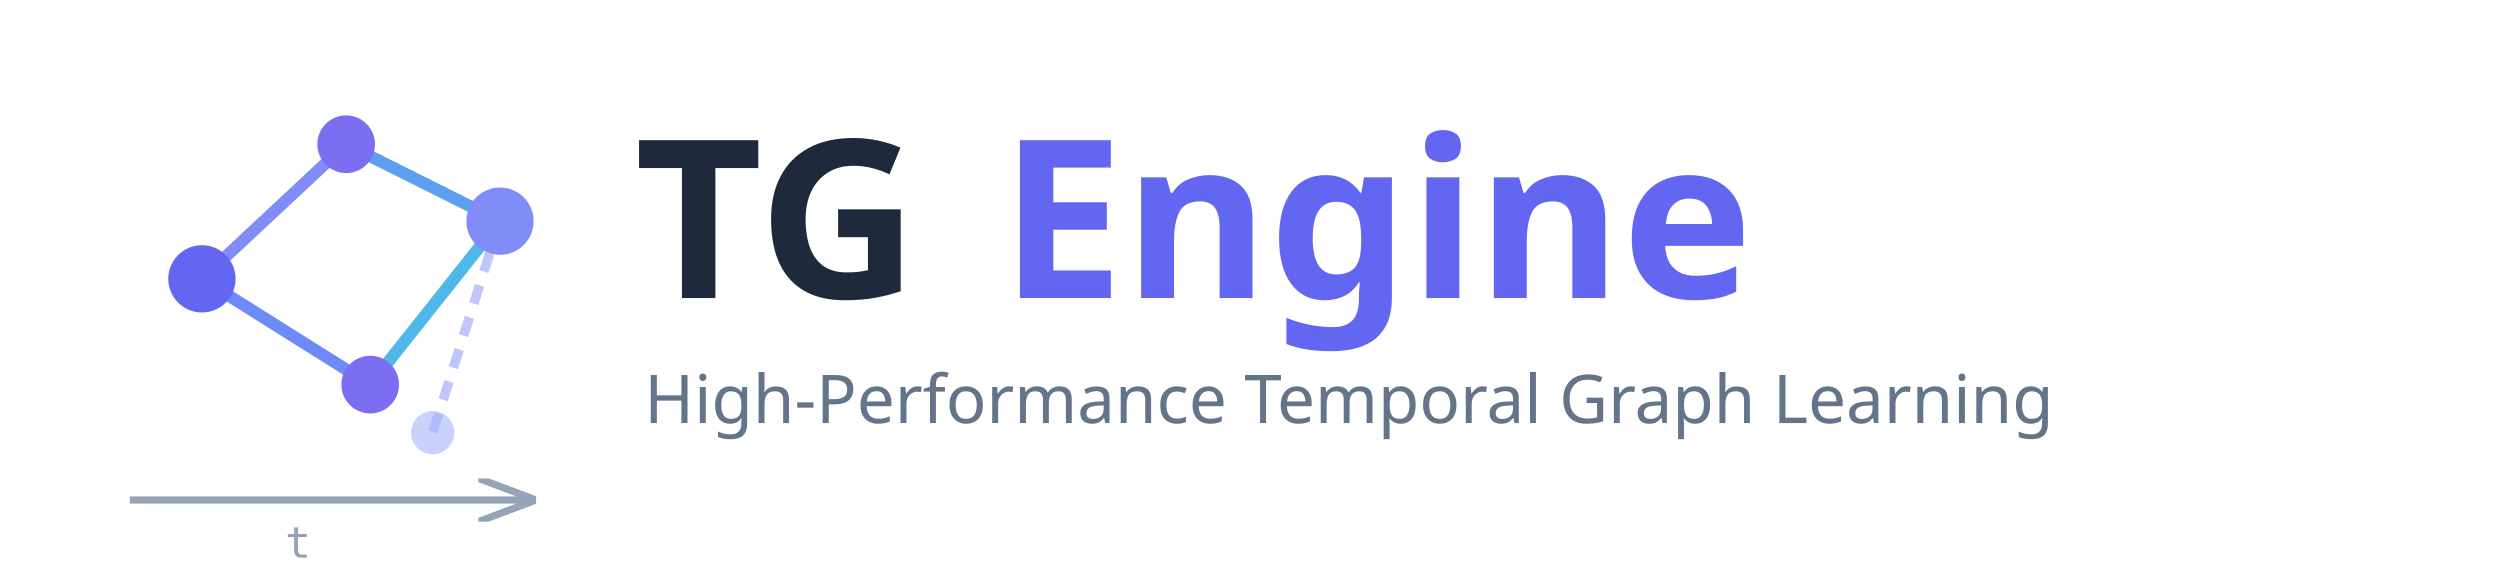
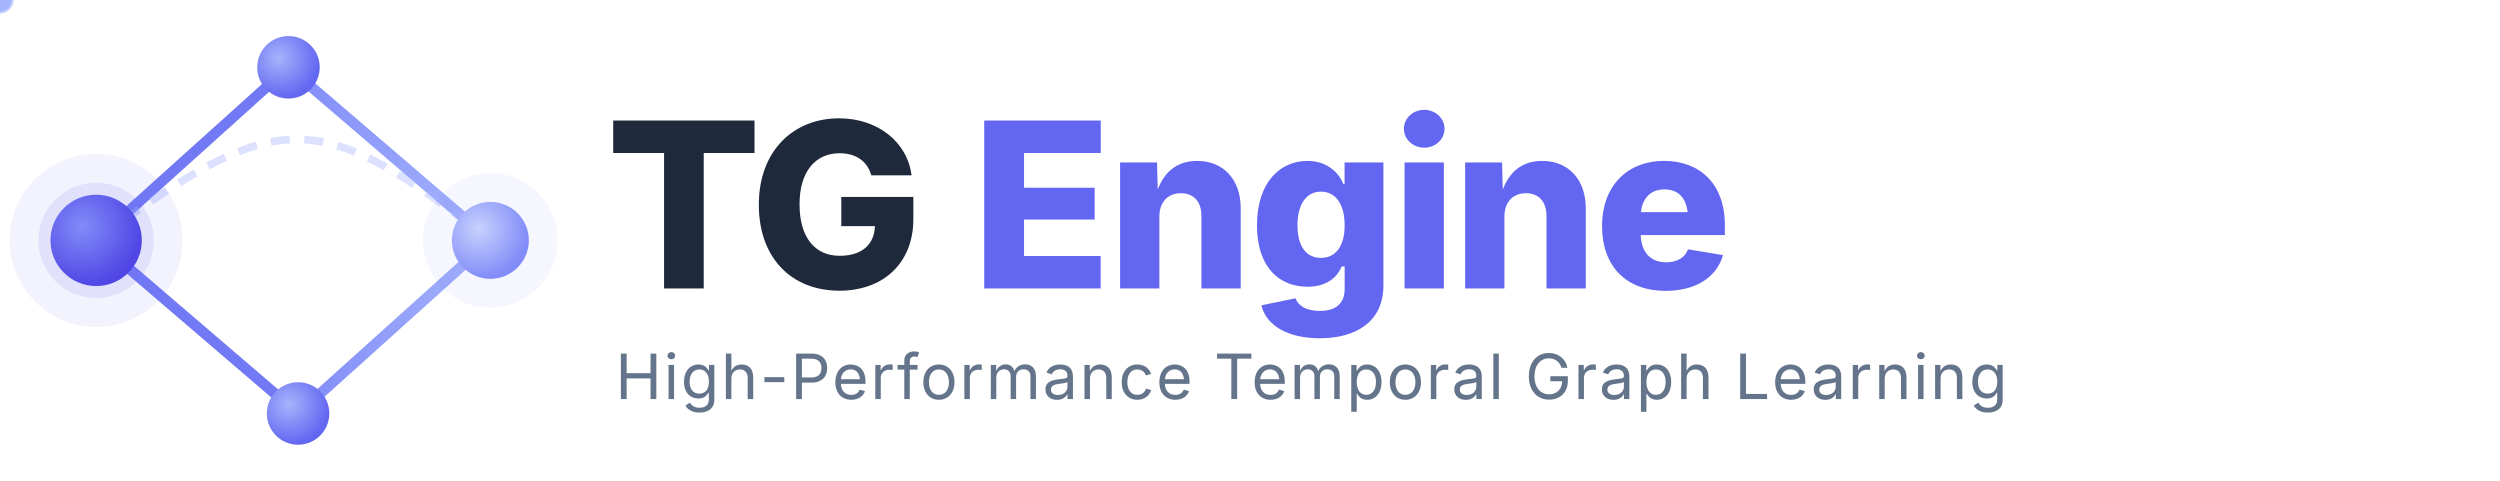
- <svg xmlns="http://www.w3.org/2000/svg" viewBox="0 0 520 120">
+ <svg xmlns="http://www.w3.org/2000/svg" viewBox="0 0 520 100">
  <defs>
-     <marker id="arrow" markerWidth="8" markerHeight="6" refX="7" refY="3" orient="auto">
-       <path d="M0,0 L8,3 L0,6" fill="none" stroke="#94a3b8" stroke-width="1" />
-     </marker>
+     <style>
+       @keyframes pulse-hub {
+         0%, 100% { r: 18; opacity: 0.08; }
+         50%       { r: 26; opacity: 0.02; }
+       }
+       @keyframes pulse-hub2 {
+         0%, 100% { r: 12; opacity: 0.13; }
+         50%       { r: 17; opacity: 0.04; }
+       }
+       @keyframes pulse-dst {
+         0%, 100% { r: 14; opacity: 0.06; }
+         50%       { r: 20; opacity: 0.02; }
+       }
+       @keyframes travel1 {
+         0%   { offset-distance: 0%;   opacity: 0; }
+         5%   { opacity: 1; }
+         95%  { opacity: 1; }
+         100% { offset-distance: 100%; opacity: 0; }
+       }
+       @keyframes travel2 {
+         0%   { offset-distance: 0%;   opacity: 0; }
+         5%   { opacity: 1; }
+         95%  { opacity: 1; }
+         100% { offset-distance: 100%; opacity: 0; }
+       }
+       .ring1 { animation: pulse-hub  2.8s ease-in-out infinite; }
+       .ring2 { animation: pulse-hub2 2.8s ease-in-out infinite 0.4s; }
+       .ring3 { animation: pulse-dst  3.2s ease-in-out infinite 1.4s; }
+       .dot1  {
+         offset-path: path('M 20,50 L 60,14');
+         offset-rotate: 0deg;
+         animation: travel1 1.9s linear infinite 0s;
+       }
+       .dot2  {
+         offset-path: path('M 20,50 L 62,86');
+         offset-rotate: 0deg;
+         animation: travel1 2.2s linear infinite 0.5s;
+       }
+       .dot3  {
+         offset-path: path('M 60,14 L 102,50');
+         offset-rotate: 0deg;
+         animation: travel2 1.8s linear infinite 0.9s;
+       }
+       .dot4  {
+         offset-path: path('M 62,86 L 102,50');
+         offset-rotate: 0deg;
+         animation: travel2 2.0s linear infinite 1.3s;
+       }
+     </style>
+     <linearGradient id="eg1" x1="0%" y1="0%" x2="100%" y2="100%">
+       <stop offset="0%" stop-color="#6366f1" />
+       <stop offset="100%" stop-color="#818cf8" />
+     </linearGradient>
+     <linearGradient id="eg2" x1="0%" y1="100%" x2="100%" y2="0%">
+       <stop offset="0%" stop-color="#6366f1" />
+       <stop offset="100%" stop-color="#818cf8" />
+     </linearGradient>
+     <linearGradient id="eg3" x1="0%" y1="0%" x2="100%" y2="100%">
+       <stop offset="0%" stop-color="#818cf8" />
+       <stop offset="100%" stop-color="#a5b4fc" />
+     </linearGradient>
+     <linearGradient id="eg4" x1="0%" y1="100%" x2="100%" y2="0%">
+       <stop offset="0%" stop-color="#818cf8" />
+       <stop offset="100%" stop-color="#a5b4fc" />
+     </linearGradient>
+     <radialGradient id="ng-hub" cx="35%" cy="35%" r="65%">
+       <stop offset="0%" stop-color="#818cf8" />
+       <stop offset="100%" stop-color="#4f46e5" />
+     </radialGradient>
+     <radialGradient id="ng-mid" cx="35%" cy="35%" r="65%">
+       <stop offset="0%" stop-color="#a5b4fc" />
+       <stop offset="100%" stop-color="#6366f1" />
+     </radialGradient>
+     <radialGradient id="ng-dst" cx="35%" cy="35%" r="65%">
+       <stop offset="0%" stop-color="#c7d2fe" />
+       <stop offset="100%" stop-color="#818cf8" />
+     </radialGradient>
  </defs>
-   <g transform="translate(12, 8)">
-     <line x1="30" y1="50" x2="60" y2="22" stroke="#818cf8" stroke-width="2.5" stroke-linecap="round" />
-     <line x1="30" y1="50" x2="65" y2="72" stroke="#6d8bf8" stroke-width="2.5" stroke-linecap="round" />
-     <line x1="60" y1="22" x2="92" y2="38" stroke="#5ea0f0" stroke-width="2.5" stroke-linecap="round" />
-     <line x1="65" y1="72" x2="92" y2="38" stroke="#4fb8e8" stroke-width="2.5" stroke-linecap="round" />
-     <line x1="92" y1="38" x2="78" y2="82" stroke="#818cf8" stroke-width="2" stroke-dasharray="4,3" opacity="0.5" />
-     <line x1="15" y1="96" x2="98" y2="96" stroke="#94a3b8" stroke-width="1.5" marker-end="url(#arrow)" />
-     <text x="50" y="108" font-family="monospace" font-size="9" fill="#94a3b8" text-anchor="middle">t</text>
-     <circle cx="30" cy="50" r="7" fill="#6366f1" />
-     <circle cx="60" cy="22" r="6" fill="#7c6ef0" />
-     <circle cx="65" cy="72" r="6" fill="#7c6ef0" />
-     <circle cx="92" cy="38" r="7" fill="#818cf8" />
-     <circle cx="78" cy="82" r="4.5" fill="#a5b4fc" opacity="0.6" />
-   </g>
-   <text x="132" y="62" font-family="sans-serif" font-size="46" font-weight="700" fill="#1e293b">TG</text>
-   <text x="208" y="62" font-family="sans-serif" font-size="46" font-weight="700" fill="#6366f1">Engine</text>
-   <text x="134" y="88" font-family="sans-serif" font-size="14" fill="#64748b">High-Performance Temporal Graph Learning</text>
+   <line x1="20" y1="50" x2="60" y2="14" stroke="url(#eg1)" stroke-width="2.2" stroke-linecap="round" />
+   <line x1="20" y1="50" x2="62" y2="86" stroke="url(#eg2)" stroke-width="2.2" stroke-linecap="round" />
+   <line x1="60" y1="14" x2="102" y2="50" stroke="url(#eg3)" stroke-width="2.2" stroke-linecap="round" />
+   <line x1="62" y1="86" x2="102" y2="50" stroke="url(#eg4)" stroke-width="2.2" stroke-linecap="round" />
+   <path d="M 20,50 C 58,22 66,22 102,50" fill="none" stroke="#a5b4fc" stroke-width="1.6" stroke-dasharray="4 3" opacity="0.4" />
+   <circle class="dot1" r="2.8" fill="#c7d2fe" />
+   <circle class="dot2" r="2.8" fill="#c7d2fe" />
+   <circle class="dot3" r="2.4" fill="#a5b4fc" />
+   <circle class="dot4" r="2.4" fill="#a5b4fc" />
+   <circle class="ring1" cx="20" cy="50" r="18" fill="#6366f1" opacity="0.08" />
+   <circle class="ring2" cx="20" cy="50" r="12" fill="#6366f1" opacity="0.13" />
+   <circle cx="20" cy="50" r="9.5" fill="url(#ng-hub)" />
+   <circle cx="60" cy="14" r="6.5" fill="url(#ng-mid)" />
+   <circle cx="62" cy="86" r="6.5" fill="url(#ng-mid)" />
+   <circle class="ring3" cx="102" cy="50" r="14" fill="#6366f1" opacity="0.06" />
+   <circle cx="102" cy="50" r="8" fill="url(#ng-dst)" />
+   <text x="126" y="60" font-family="system-ui,-apple-system,BlinkMacSystemFont,'Segoe UI',sans-serif" font-size="48" font-weight="800" letter-spacing="-1" fill="#1e293b">TG</text>
+   <text x="202" y="60" font-family="system-ui,-apple-system,BlinkMacSystemFont,'Segoe UI',sans-serif" font-size="48" font-weight="800" letter-spacing="-1" fill="#6366f1">Engine</text>
+   <text x="128" y="83" font-family="system-ui,-apple-system,BlinkMacSystemFont,'Segoe UI',sans-serif" font-size="13" letter-spacing="0.4" fill="#64748b">High-Performance Temporal Graph Learning</text>
</svg>
